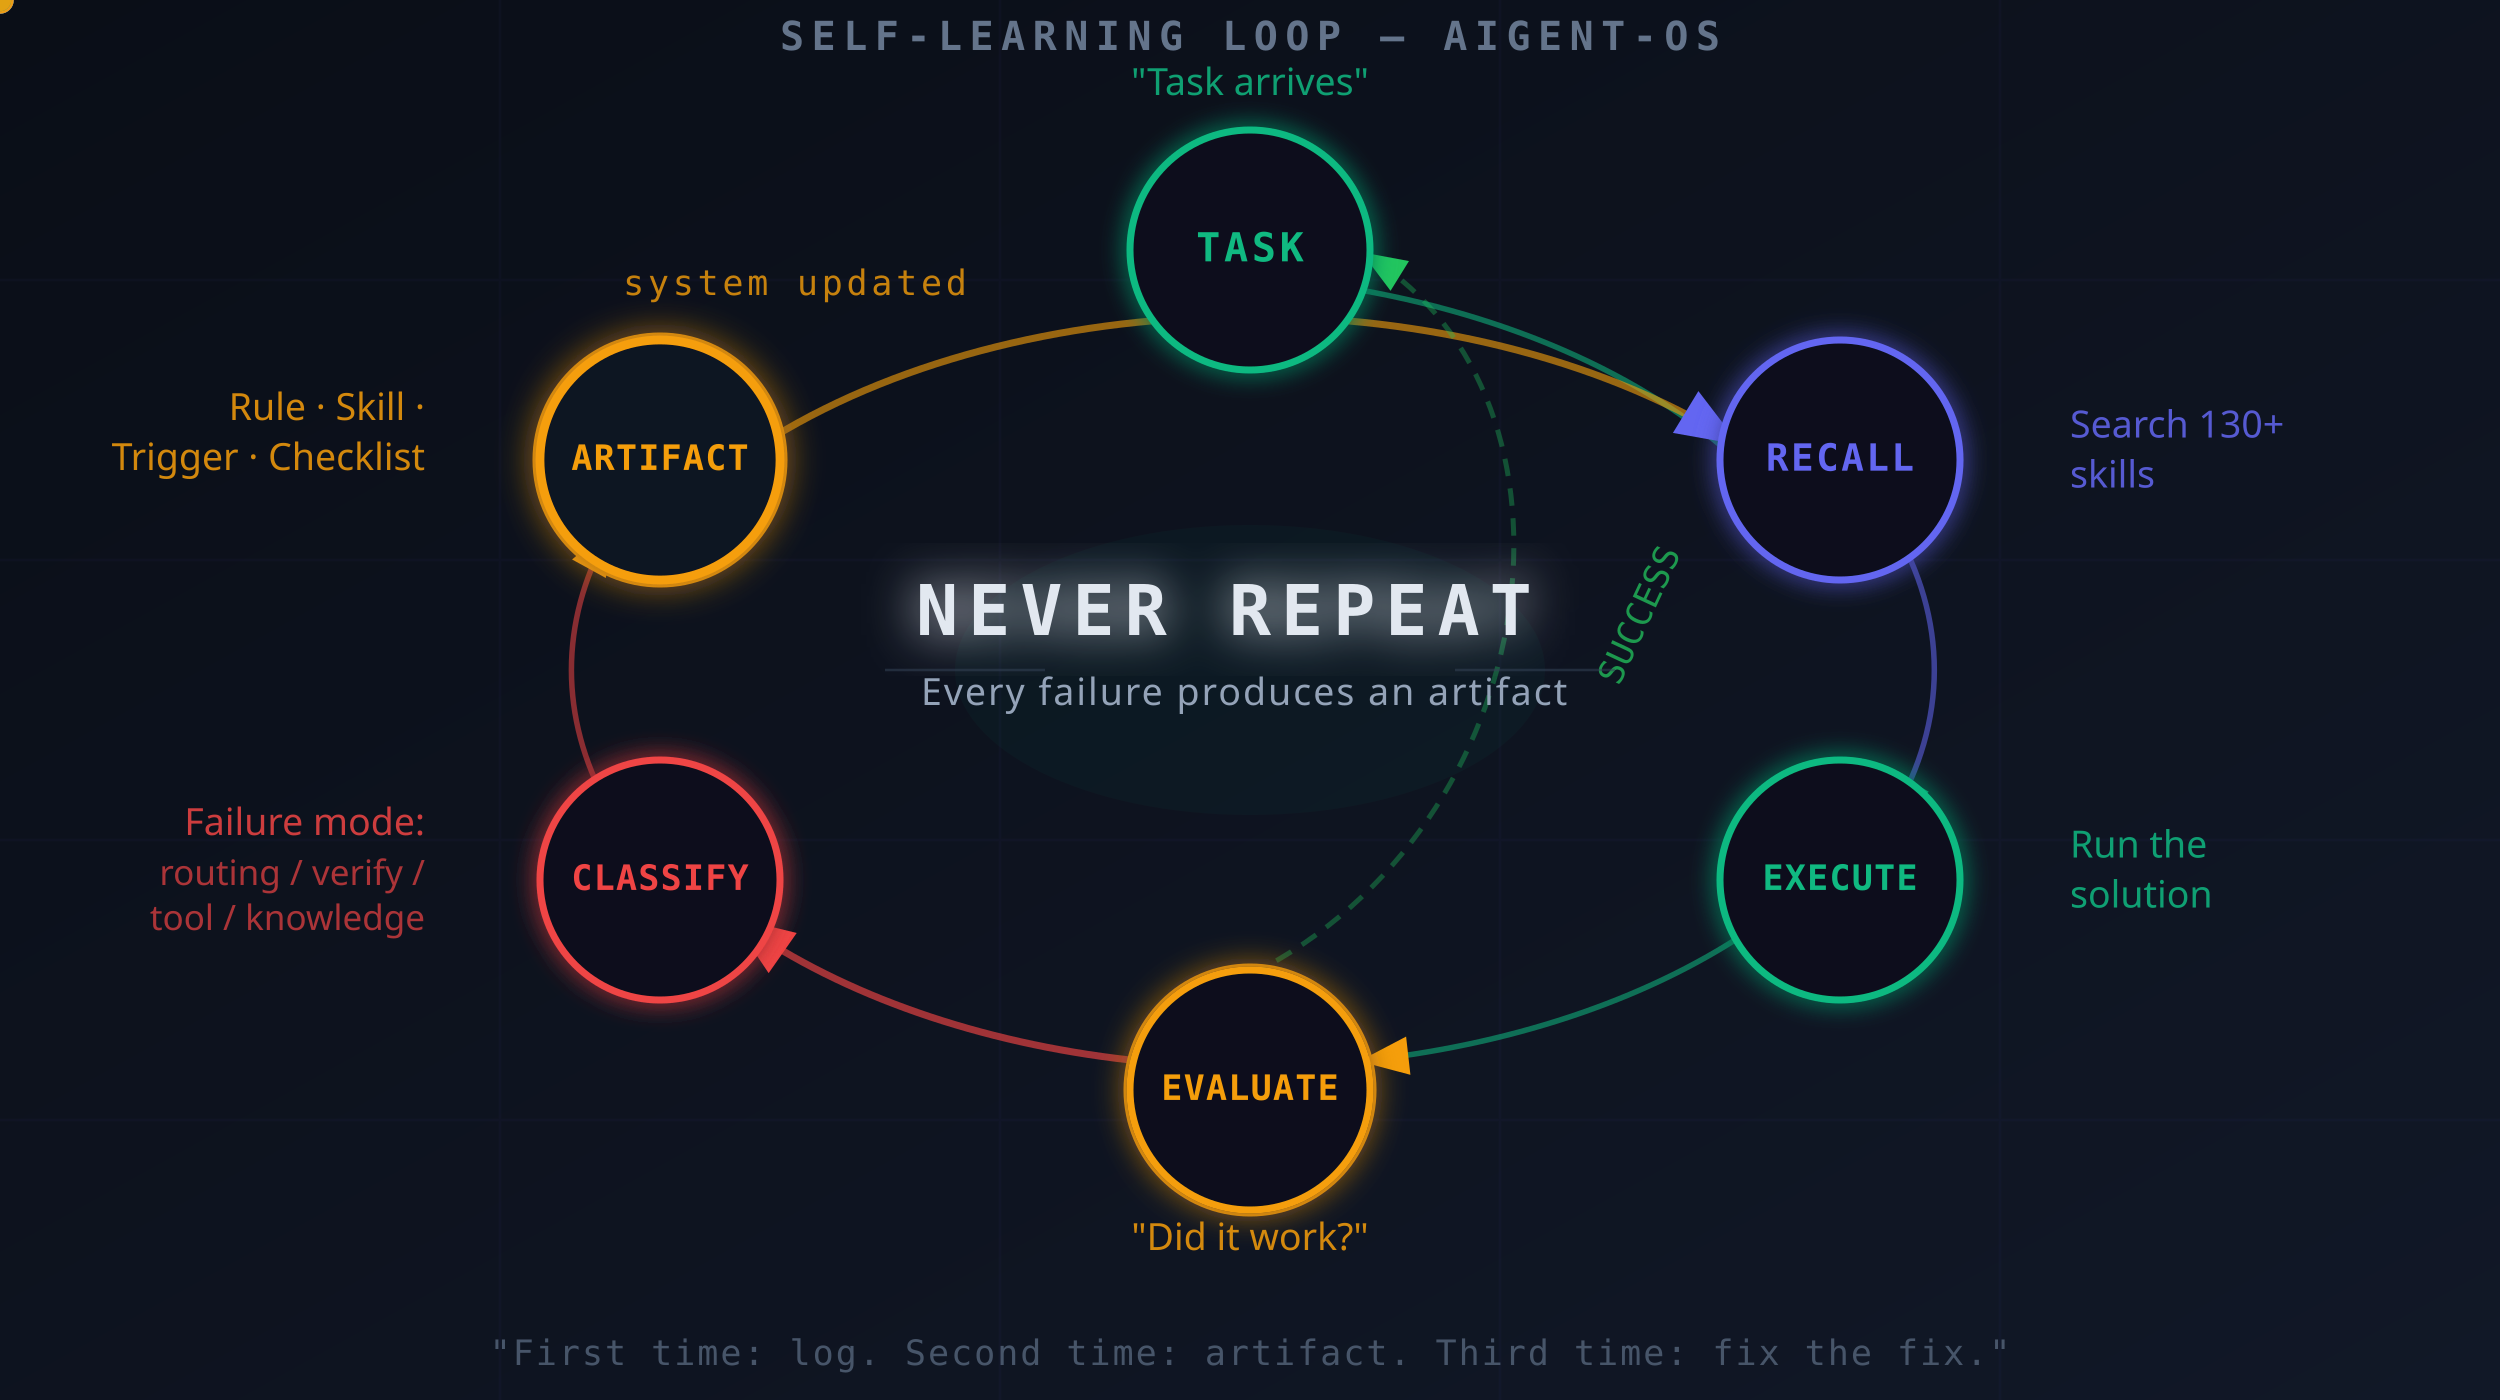
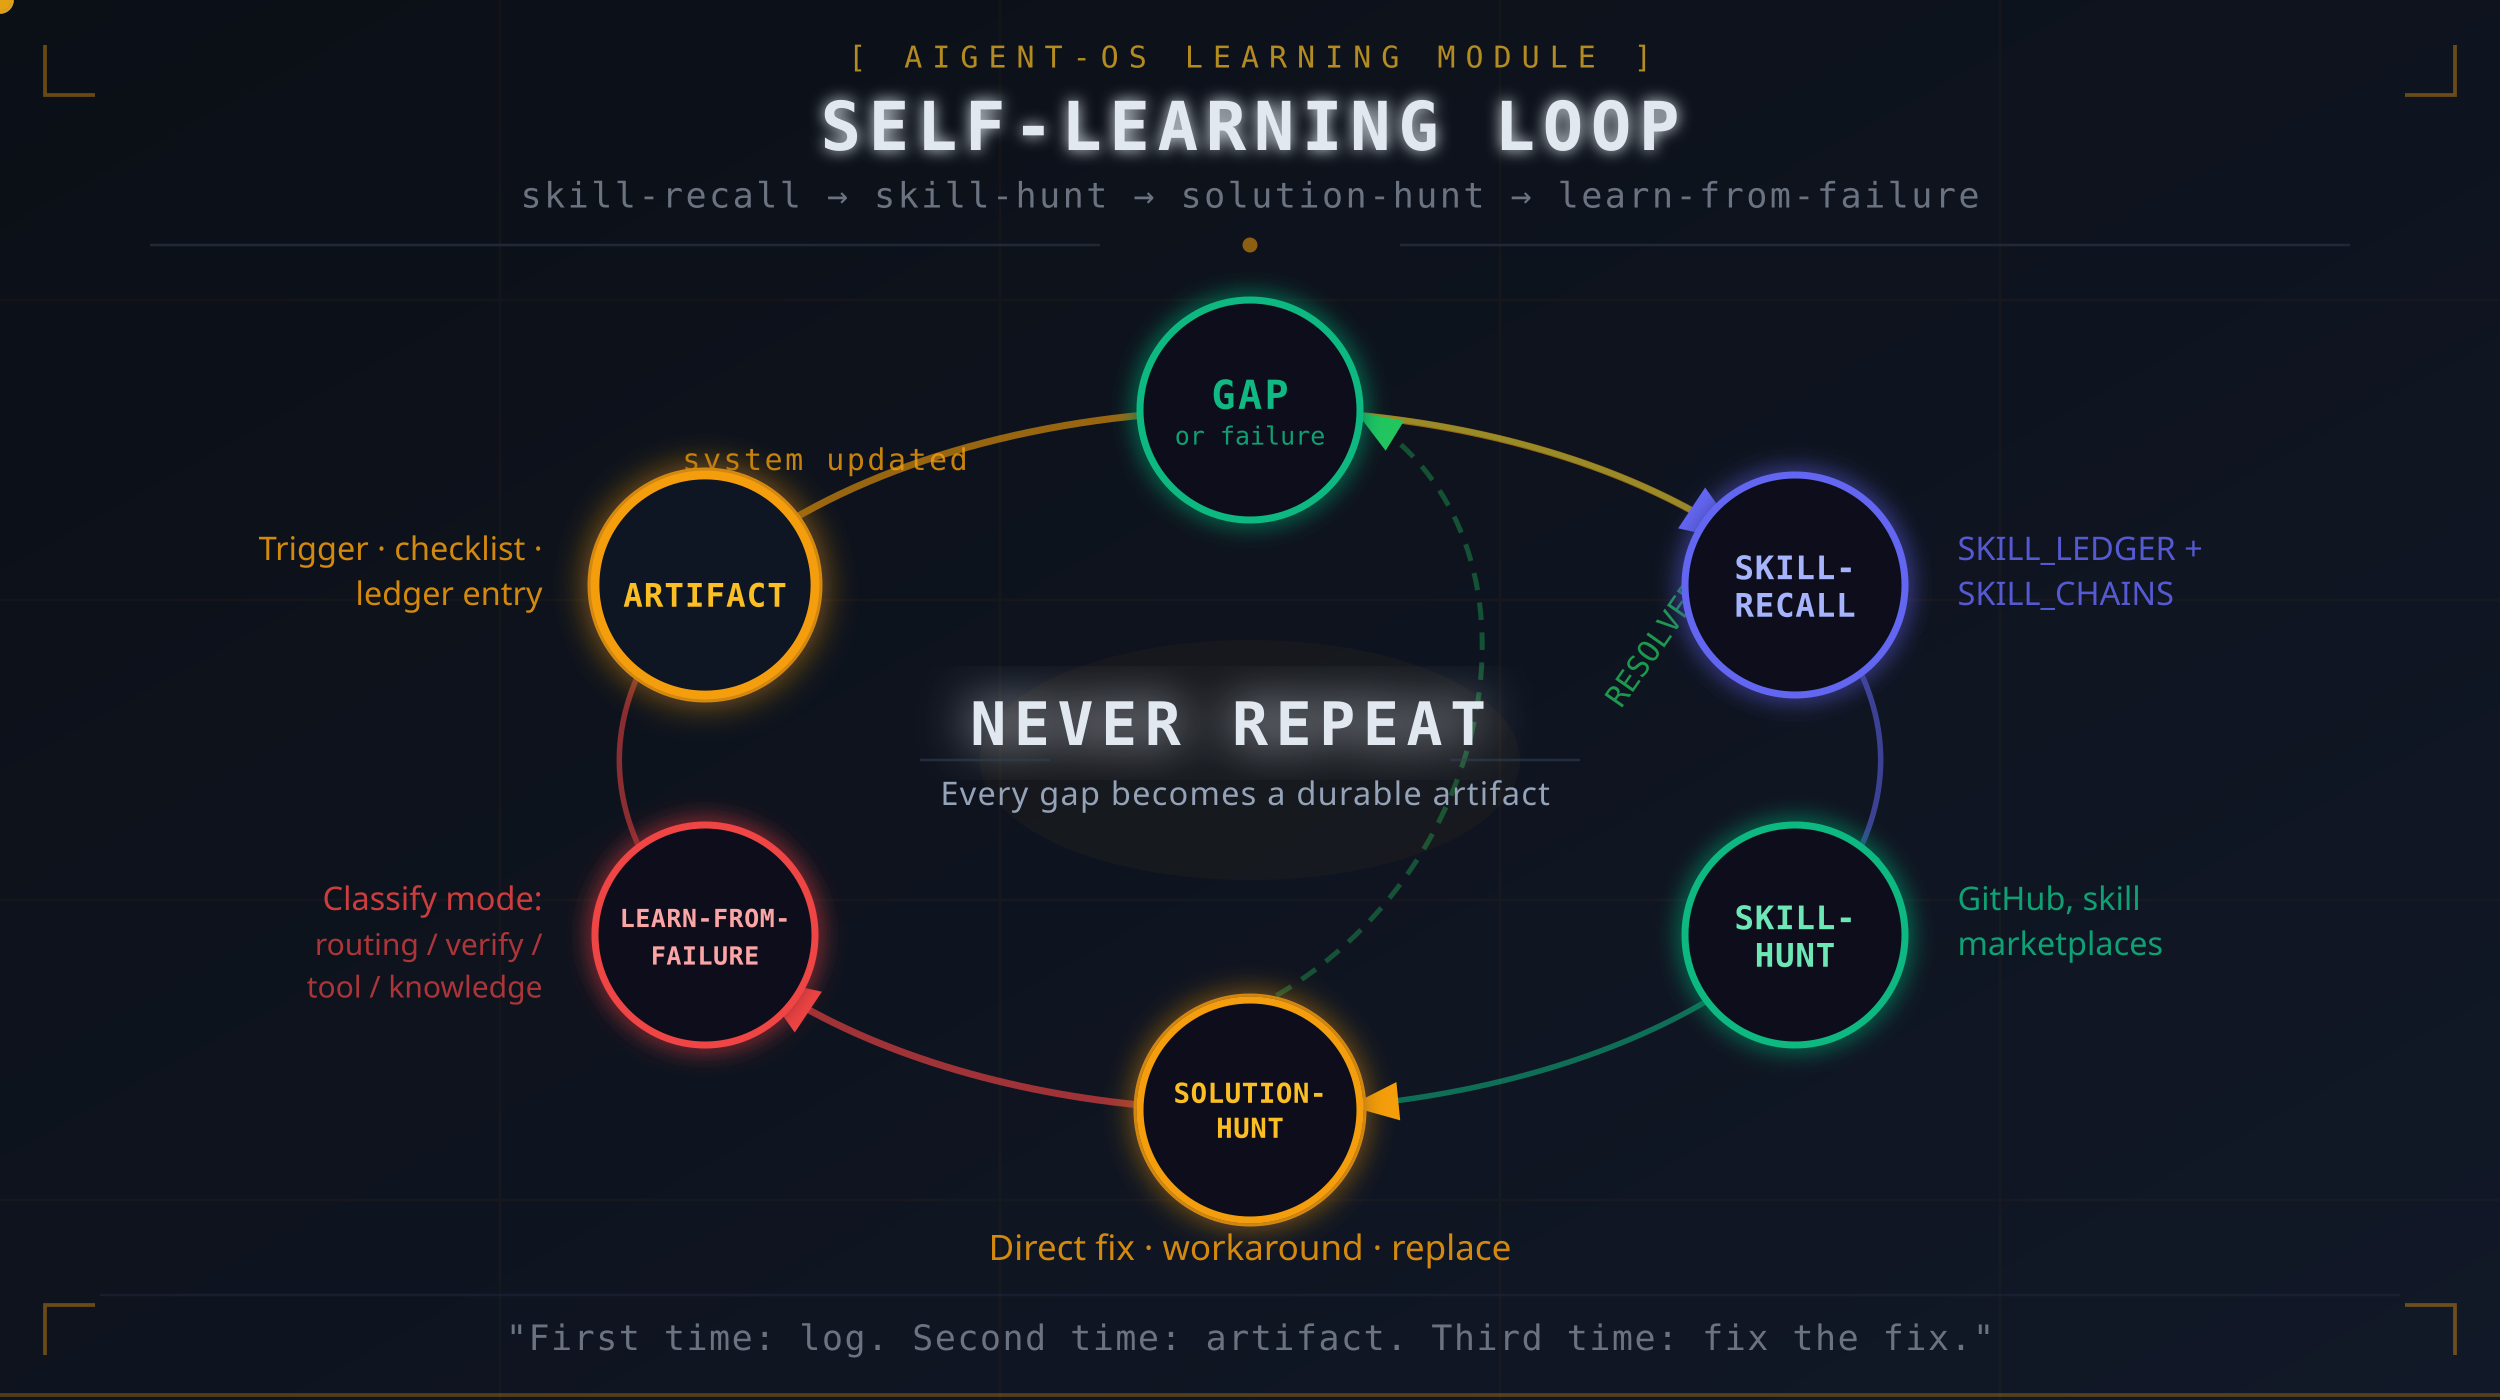
- <svg xmlns="http://www.w3.org/2000/svg" viewBox="0 0 1000 560" width="1000" height="560">
+ <svg xmlns="http://www.w3.org/2000/svg" viewBox="0 0 1000 560" width="1000" height="560" role="img" aria-label="aigent-OS Self-Learning Loop — skill-recall to skill-hunt to solution-hunt to learn-from-failure">
  <defs>
    <linearGradient id="bgGrad" x1="0%" y1="0%" x2="100%" y2="100%">
-       <stop offset="0%" style="stop-color:#0a0e17;stop-opacity:1" />
-       <stop offset="100%" style="stop-color:#111827;stop-opacity:1" />
+       <stop offset="0%" stop-color="#0b0f16" />
+       <stop offset="100%" stop-color="#111827" />
    </linearGradient>
    <filter id="glowTeal" x="-50%" y="-50%" width="200%" height="200%">
      <feGaussianBlur stdDeviation="5" result="blur" />
      <feMerge>
        <feMergeNode in="blur" />
        <feMergeNode in="SourceGraphic" />
      </feMerge>
    </filter>
    <filter id="glowAmber" x="-50%" y="-50%" width="200%" height="200%">
      <feGaussianBlur stdDeviation="6" result="blur" />
      <feMerge>
        <feMergeNode in="blur" />
        <feMergeNode in="SourceGraphic" />
      </feMerge>
    </filter>
    <filter id="glowRed" x="-50%" y="-50%" width="200%" height="200%">
      <feGaussianBlur stdDeviation="5" result="blur" />
      <feMerge>
        <feMergeNode in="blur" />
        <feMergeNode in="SourceGraphic" />
      </feMerge>
    </filter>
    <filter id="glowBlue" x="-50%" y="-50%" width="200%" height="200%">
      <feGaussianBlur stdDeviation="5" result="blur" />
      <feMerge>
        <feMergeNode in="blur" />
        <feMergeNode in="SourceGraphic" />
      </feMerge>
    </filter>
    <filter id="centerGlow" x="-80%" y="-80%" width="260%" height="260%">
      <feGaussianBlur stdDeviation="10" result="blur" />
      <feMerge>
        <feMergeNode in="blur" />
        <feMergeNode in="SourceGraphic" />
      </feMerge>
    </filter>
    <filter id="softGlow" x="-60%" y="-60%" width="220%" height="220%">
      <feGaussianBlur stdDeviation="7" result="blur" />
      <feMerge>
        <feMergeNode in="blur" />
        <feMergeNode in="SourceGraphic" />
      </feMerge>
    </filter>
+     <filter id="glow-title" x="-20%" y="-60%" width="140%" height="220%">
+       <feGaussianBlur stdDeviation="3" result="blur" />
+       <feMerge>
+         <feMergeNode in="blur" />
+         <feMergeNode in="SourceGraphic" />
+       </feMerge>
+     </filter>
    <marker id="arrowTeal" markerWidth="9" markerHeight="9" refX="7" refY="3.5" orient="auto">
      <path d="M0,0 L0,7 L9,3.5 z" fill="#10b981" />
    </marker>
    <marker id="arrowAmber" markerWidth="9" markerHeight="9" refX="7" refY="3.5" orient="auto">
      <path d="M0,0 L0,7 L9,3.5 z" fill="#f59e0b" />
    </marker>
    <marker id="arrowRed" markerWidth="9" markerHeight="9" refX="7" refY="3.5" orient="auto">
      <path d="M0,0 L0,7 L9,3.5 z" fill="#ef4444" />
    </marker>
    <marker id="arrowGreen" markerWidth="9" markerHeight="9" refX="7" refY="3.5" orient="auto">
      <path d="M0,0 L0,7 L9,3.5 z" fill="#22c55e" />
    </marker>
    <marker id="arrowBlue" markerWidth="9" markerHeight="9" refX="7" refY="3.5" orient="auto">
      <path d="M0,0 L0,7 L9,3.5 z" fill="#6366f1" />
    </marker>
  </defs>
-   <style>
-     @keyframes centerBreath {
-       0%, 100% { opacity: 0.8; }
-       50%       { opacity: 1;   }
-     }
-   </style>
  <rect width="1000" height="560" fill="url(#bgGrad)" />
-   <g opacity="0.035" stroke="#6366f1" stroke-width="1" fill="none">
-     <line x1="0" y1="112" x2="1000" y2="112" />
-     <line x1="0" y1="224" x2="1000" y2="224" />
-     <line x1="0" y1="336" x2="1000" y2="336" />
-     <line x1="0" y1="448" x2="1000" y2="448" />
+   <g opacity="0.035" stroke="#f59e0b" stroke-width="1" fill="none">
+     <line x1="0" y1="120" x2="1000" y2="120" />
+     <line x1="0" y1="240" x2="1000" y2="240" />
+     <line x1="0" y1="360" x2="1000" y2="360" />
+     <line x1="0" y1="480" x2="1000" y2="480" />
    <line x1="200" y1="0" x2="200" y2="560" />
    <line x1="400" y1="0" x2="400" y2="560" />
    <line x1="600" y1="0" x2="600" y2="560" />
    <line x1="800" y1="0" x2="800" y2="560" />
  </g>
-   <path id="mainLoopPath" d="M 500,100            A 272,168 0 0 1 736,184            A 272,168 0 0 1 736,352            A 272,168 0 0 1 500,436            A 272,168 0 0 1 264,352            A 272,168 0 0 1 264,184            A 272,168 0 0 1 500,100 Z" fill="none" stroke="none" />
-   <path id="failBranchPath" d="M 500,436            A 272,168 0 0 1 264,352            A 272,168 0 0 1 264,184" fill="none" stroke="none" />
-   <path id="successShortcut" d="M 500,390 C 620,330 640,160 548,103" fill="none" stroke="none" />
-   <path id="updateArcPath" d="M 264,184 A 272,168 0 0 1 500,100 A 272,168 0 0 1 736,184" fill="none" stroke="none" />
-   <path d="M 544,116 A 272,168 0 0 1 703,192" fill="none" stroke="#10b981" stroke-width="2.2" stroke-opacity="0.55" marker-end="url(#arrowBlue)" />
-   <path d="M 757,210 A 272,168 0 0 1 757,326" fill="none" stroke="#6366f1" stroke-width="2.2" stroke-opacity="0.55" marker-end="url(#arrowTeal)" />
-   <path d="M 703,370 A 272,168 0 0 1 548,424" fill="none" stroke="#10b981" stroke-width="2.2" stroke-opacity="0.55" marker-end="url(#arrowAmber)" />
-   <path d="M 452,424 A 272,168 0 0 1 297,370" fill="none" stroke="#ef4444" stroke-width="2.8" stroke-opacity="0.65" marker-end="url(#arrowRed)" />
-   <path d="M 243,322 A 272,168 0 0 1 243,214" fill="none" stroke="#ef4444" stroke-width="2.2" stroke-opacity="0.55" marker-end="url(#arrowAmber)" />
-   <path d="M 309,175 A 272,168 0 0 1 691,175" fill="none" stroke="#f59e0b" stroke-width="2.8" stroke-opacity="0.6" marker-end="url(#arrowBlue)" />
-   <path d="M 500,390 C 620,330 640,160 548,103" fill="none" stroke="#22c55e" stroke-width="2" stroke-opacity="0.35" stroke-dasharray="7,5" marker-end="url(#arrowGreen)">
+   <text x="500" y="27" text-anchor="middle" font-family="monospace" font-size="12" fill="#fbbf24" letter-spacing="4" opacity="0.7">[ AIGENT-OS LEARNING MODULE ]</text>
+   <text x="500" y="60" text-anchor="middle" font-family="monospace" font-size="27" font-weight="bold" fill="#e2e8f0" letter-spacing="3" filter="url(#glow-title)">SELF-LEARNING LOOP</text>
+   <text x="500" y="83" text-anchor="middle" font-family="monospace" font-size="14" fill="#6b7280" letter-spacing="1">skill-recall → skill-hunt → solution-hunt → learn-from-failure</text>
+   <line x1="60" y1="98" x2="440" y2="98" stroke="#1f2937" stroke-width="1" />
+   <circle cx="500" cy="98" r="3" fill="#f59e0b" opacity="0.55" />
+   <line x1="560" y1="98" x2="940" y2="98" stroke="#1f2937" stroke-width="1" />
+   <path id="mainLoopPath" d="M 500,164            A 252,140 0 0 1 718,234            A 252,140 0 0 1 718,374            A 252,140 0 0 1 500,444            A 252,140 0 0 1 282,374            A 252,140 0 0 1 282,234            A 252,140 0 0 1 500,164 Z" fill="none" stroke="none" />
+   <path id="failBranchPath" d="M 500,444            A 252,140 0 0 1 282,374            A 252,140 0 0 1 282,234" fill="none" stroke="none" />
+   <path id="successShortcut" d="M 500,404 C 602,353 624,215 546,167" fill="none" stroke="none" />
+   <path id="updateArcPath" d="M 282,234 A 252,140 0 0 1 500,164 A 252,140 0 0 1 718,234" fill="none" stroke="none" />
+   <path d="M 544,166 A 252,140 0 0 1 693,214" fill="none" stroke="#10b981" stroke-width="2.2" stroke-opacity="0.55" marker-end="url(#arrowBlue)" />
+   <path d="M 737,256 A 252,140 0 0 1 737,352" fill="none" stroke="#6366f1" stroke-width="2.2" stroke-opacity="0.55" marker-end="url(#arrowTeal)" />
+   <path d="M 693,394 A 252,140 0 0 1 544,442" fill="none" stroke="#10b981" stroke-width="2.2" stroke-opacity="0.55" marker-end="url(#arrowAmber)" />
+   <path d="M 456,442 A 252,140 0 0 1 307,394" fill="none" stroke="#ef4444" stroke-width="2.8" stroke-opacity="0.65" marker-end="url(#arrowRed)" />
+   <path d="M 263,352 A 252,140 0 0 1 263,256" fill="none" stroke="#ef4444" stroke-width="2.2" stroke-opacity="0.55" marker-end="url(#arrowAmber)" />
+   <path d="M 307,214 A 252,140 0 0 1 693,214" fill="none" stroke="#f59e0b" stroke-width="2.8" stroke-opacity="0.6" marker-end="url(#arrowBlue)" />
+   <path d="M 500,404 C 602,353 624,215 546,167" fill="none" stroke="#22c55e" stroke-width="2" stroke-opacity="0.35" stroke-dasharray="7,5" marker-end="url(#arrowGreen)">
    <animate attributeName="stroke-opacity" values="0.2;0.65;0.65;0.2" dur="4.5s" repeatCount="indefinite" />
  </path>
-   <text x="318" y="118" text-anchor="middle" font-family="monospace" font-size="14" fill="#f59e0b" fill-opacity="0.8" letter-spacing="1.5">system updated</text>
-   <text x="660" y="248" text-anchor="middle" font-family="monospace" font-size="14" fill="#22c55e" fill-opacity="0.75" transform="rotate(-65, 660, 248)">SUCCESS</text>
+   <text x="330" y="188" text-anchor="middle" font-family="monospace" font-size="12" fill="#f59e0b" fill-opacity="0.8" letter-spacing="1">system updated</text>
+   <text x="665" y="260" text-anchor="middle" font-family="monospace" font-size="12" fill="#22c55e" fill-opacity="0.75" transform="rotate(-55, 665, 260)">RESOLVED</text>
  <circle r="5.5" fill="#10b981" opacity="0.9">
    <animateMotion dur="10s" repeatCount="indefinite" begin="0s">
      <mpath href="#mainLoopPath" />
    </animateMotion>
  </circle>
  <circle r="5.5" fill="#6366f1" opacity="0.9">
    <animateMotion dur="10s" repeatCount="indefinite" begin="-3.33s">
      <mpath href="#mainLoopPath" />
    </animateMotion>
  </circle>
  <circle r="4.5" fill="#10b981" opacity="0.55">
    <animateMotion dur="10s" repeatCount="indefinite" begin="-6.66s">
      <mpath href="#mainLoopPath" />
    </animateMotion>
  </circle>
  <circle r="5.5" fill="#f59e0b" opacity="0.95">
    <animateMotion dur="5.5s" repeatCount="indefinite" begin="0s">
      <mpath href="#failBranchPath" />
    </animateMotion>
  </circle>
  <circle r="4.5" fill="#ef4444" opacity="0.8">
    <animateMotion dur="5.5s" repeatCount="indefinite" begin="-2.75s">
      <mpath href="#failBranchPath" />
    </animateMotion>
  </circle>
  <circle r="4.5" fill="#22c55e" opacity="0.9">
    <animateMotion dur="3.8s" repeatCount="indefinite" begin="0s">
      <mpath href="#successShortcut" />
    </animateMotion>
  </circle>
  <circle r="3.5" fill="#22c55e" opacity="0.6">
    <animateMotion dur="3.8s" repeatCount="indefinite" begin="-1.9s">
      <mpath href="#successShortcut" />
    </animateMotion>
  </circle>
  <circle r="4.5" fill="#f59e0b" opacity="0.9">
    <animateMotion dur="4.5s" repeatCount="indefinite" begin="-1.2s">
      <mpath href="#updateArcPath" />
    </animateMotion>
  </circle>
-   <circle cx="264" cy="184" r="50" fill="none" stroke="#f59e0b" stroke-width="2">
-     <animate attributeName="r" values="50;74" dur="2.2s" repeatCount="indefinite" />
+   <circle cx="282" cy="234" r="46" fill="none" stroke="#f59e0b" stroke-width="2">
+     <animate attributeName="r" values="46;66" dur="2.2s" repeatCount="indefinite" />
    <animate attributeName="opacity" values="0.75;0" dur="2.2s" repeatCount="indefinite" />
  </circle>
-   <circle cx="264" cy="184" r="50" fill="none" stroke="#f59e0b" stroke-width="1.2">
-     <animate attributeName="r" values="50;74" dur="2.2s" begin="-1.1s" repeatCount="indefinite" />
+   <circle cx="282" cy="234" r="46" fill="none" stroke="#f59e0b" stroke-width="1.2">
+     <animate attributeName="r" values="46;66" dur="2.2s" begin="-1.1s" repeatCount="indefinite" />
    <animate attributeName="opacity" values="0.5;0" dur="2.2s" begin="-1.1s" repeatCount="indefinite" />
  </circle>
-   <circle cx="500" cy="436" r="50" fill="none" stroke="#f59e0b" stroke-width="1.2">
-     <animate attributeName="r" values="50;72" dur="3.2s" repeatCount="indefinite" />
+   <circle cx="500" cy="444" r="46" fill="none" stroke="#f59e0b" stroke-width="1.2">
+     <animate attributeName="r" values="46;64" dur="3.2s" repeatCount="indefinite" />
    <animate attributeName="opacity" values="0.45;0" dur="3.2s" repeatCount="indefinite" />
  </circle>
-   <circle cx="500" cy="100" r="48" fill="#0a0f1a" stroke="#10b981" stroke-width="2.8" filter="url(#glowTeal)" />
-   <circle cx="736" cy="184" r="48" fill="#0a0f1a" stroke="#6366f1" stroke-width="2.8" filter="url(#glowBlue)" />
-   <circle cx="736" cy="352" r="48" fill="#0a0f1a" stroke="#10b981" stroke-width="2.8" filter="url(#glowTeal)" />
-   <circle cx="500" cy="436" r="48" fill="#0a0f1a" stroke="#f59e0b" stroke-width="2.8" filter="url(#glowAmber)" />
-   <circle cx="264" cy="352" r="48" fill="#0a0f1a" stroke="#ef4444" stroke-width="2.8" filter="url(#glowRed)" />
-   <circle cx="264" cy="184" r="48" fill="#0d1221" stroke="#f59e0b" stroke-width="3.5" filter="url(#softGlow)">
+   <circle cx="500" cy="164" r="44" fill="#0a0f1a" stroke="#10b981" stroke-width="2.8" filter="url(#glowTeal)" />
+   <circle cx="718" cy="234" r="44" fill="#0a0f1a" stroke="#6366f1" stroke-width="2.8" filter="url(#glowBlue)" />
+   <circle cx="718" cy="374" r="44" fill="#0a0f1a" stroke="#10b981" stroke-width="2.8" filter="url(#glowTeal)" />
+   <circle cx="500" cy="444" r="44" fill="#0a0f1a" stroke="#f59e0b" stroke-width="2.8" filter="url(#glowAmber)" />
+   <circle cx="282" cy="374" r="44" fill="#0a0f1a" stroke="#ef4444" stroke-width="2.8" filter="url(#glowRed)" />
+   <circle cx="282" cy="234" r="44" fill="#0d1221" stroke="#f59e0b" stroke-width="3.5" filter="url(#softGlow)">
    <animate attributeName="stroke-width" values="3.5;5.5;3.5" dur="2.2s" repeatCount="indefinite" />
  </circle>
-   <text x="500" y="100" text-anchor="middle" dominant-baseline="middle" font-family="monospace" font-size="16" font-weight="bold" fill="#10b981" letter-spacing="1.5">TASK</text>
-   <text x="736" y="184" text-anchor="middle" dominant-baseline="middle" font-family="monospace" font-size="15" font-weight="bold" fill="#6366f1" letter-spacing="1">RECALL</text>
-   <text x="736" y="352" text-anchor="middle" dominant-baseline="middle" font-family="monospace" font-size="14" font-weight="bold" fill="#10b981" letter-spacing="0.5">EXECUTE</text>
-   <text x="500" y="436" text-anchor="middle" dominant-baseline="middle" font-family="monospace" font-size="14" font-weight="bold" fill="#f59e0b" letter-spacing="0.5">EVALUATE</text>
-   <text x="264" y="352" text-anchor="middle" dominant-baseline="middle" font-family="monospace" font-size="14" font-weight="bold" fill="#ef4444" letter-spacing="0.5">CLASSIFY</text>
-   <text x="264" y="184" text-anchor="middle" dominant-baseline="middle" font-family="monospace" font-size="14" font-weight="bold" fill="#f59e0b" letter-spacing="0.5">ARTIFACT</text>
-   <text x="500" y="38" text-anchor="middle" font-family="sans-serif" font-size="15" fill="#10b981" fill-opacity="0.85">
-     "Task arrives"
-   </text>
-   <text x="828" y="175" text-anchor="start" font-family="sans-serif" font-size="15" fill="#6366f1" fill-opacity="0.85">Search 130+</text>
-   <text x="828" y="195" text-anchor="start" font-family="sans-serif" font-size="15" fill="#6366f1" fill-opacity="0.85">skills</text>
-   <text x="828" y="343" text-anchor="start" font-family="sans-serif" font-size="15" fill="#10b981" fill-opacity="0.85">Run the</text>
-   <text x="828" y="363" text-anchor="start" font-family="sans-serif" font-size="15" fill="#10b981" fill-opacity="0.85">solution</text>
-   <text x="500" y="500" text-anchor="middle" font-family="sans-serif" font-size="15" fill="#f59e0b" fill-opacity="0.85">
-     "Did it work?"
-   </text>
-   <text x="170" y="334" text-anchor="end" font-family="sans-serif" font-size="15" fill="#ef4444" fill-opacity="0.85">Failure mode:</text>
-   <text x="170" y="354" text-anchor="end" font-family="sans-serif" font-size="14" fill="#ef4444" fill-opacity="0.7">routing / verify /</text>
-   <text x="170" y="372" text-anchor="end" font-family="sans-serif" font-size="14" fill="#ef4444" fill-opacity="0.7">tool / knowledge</text>
-   <text x="170" y="168" text-anchor="end" font-family="sans-serif" font-size="15" fill="#f59e0b" fill-opacity="0.85">Rule · Skill ·</text>
-   <text x="170" y="188" text-anchor="end" font-family="sans-serif" font-size="15" fill="#f59e0b" fill-opacity="0.85">Trigger · Checklist</text>
-   <ellipse cx="500" cy="268" rx="118" ry="58" fill="#10b981" fill-opacity="0.04">
-     <animate attributeName="rx" values="118;132;118" dur="4s" repeatCount="indefinite" />
-     <animate attributeName="ry" values="58;68;58" dur="4s" repeatCount="indefinite" />
+   <text x="500" y="159" text-anchor="middle" dominant-baseline="middle" font-family="monospace" font-size="16" font-weight="bold" fill="#10b981" letter-spacing="1">GAP</text>
+   <text x="500" y="175" text-anchor="middle" dominant-baseline="middle" font-family="monospace" font-size="10" fill="#10b981" opacity="0.85">or failure</text>
+   <text x="718" y="228" text-anchor="middle" dominant-baseline="middle" font-family="monospace" font-size="13" font-weight="bold" fill="#a5b4fc" letter-spacing="0.3">SKILL-</text>
+   <text x="718" y="243" text-anchor="middle" dominant-baseline="middle" font-family="monospace" font-size="13" font-weight="bold" fill="#a5b4fc" letter-spacing="0.3">RECALL</text>
+   <text x="718" y="368" text-anchor="middle" dominant-baseline="middle" font-family="monospace" font-size="13" font-weight="bold" fill="#6ee7b7" letter-spacing="0.3">SKILL-</text>
+   <text x="718" y="383" text-anchor="middle" dominant-baseline="middle" font-family="monospace" font-size="13" font-weight="bold" fill="#6ee7b7" letter-spacing="0.3">HUNT</text>
+   <text x="500" y="438" text-anchor="middle" dominant-baseline="middle" font-family="monospace" font-size="11" font-weight="bold" fill="#fbbf24" letter-spacing="0.2">SOLUTION-</text>
+   <text x="500" y="452" text-anchor="middle" dominant-baseline="middle" font-family="monospace" font-size="11" font-weight="bold" fill="#fbbf24" letter-spacing="0.2">HUNT</text>
+   <text x="282" y="368" text-anchor="middle" dominant-baseline="middle" font-family="monospace" font-size="10" font-weight="bold" fill="#fca5a5" letter-spacing="0.2">LEARN-FROM-</text>
+   <text x="282" y="383" text-anchor="middle" dominant-baseline="middle" font-family="monospace" font-size="10" font-weight="bold" fill="#fca5a5" letter-spacing="0.2">FAILURE</text>
+   <text x="282" y="239" text-anchor="middle" dominant-baseline="middle" font-family="monospace" font-size="13" font-weight="bold" fill="#fbbf24" letter-spacing="0.4">ARTIFACT</text>
+   <text x="783" y="224" text-anchor="start" font-family="sans-serif" font-size="13" fill="#6366f1" fill-opacity="0.85">SKILL_LEDGER +</text>
+   <text x="783" y="242" text-anchor="start" font-family="sans-serif" font-size="13" fill="#6366f1" fill-opacity="0.85">SKILL_CHAINS</text>
+   <text x="783" y="364" text-anchor="start" font-family="sans-serif" font-size="13" fill="#10b981" fill-opacity="0.85">GitHub, skill</text>
+   <text x="783" y="382" text-anchor="start" font-family="sans-serif" font-size="13" fill="#10b981" fill-opacity="0.85">marketplaces</text>
+   <text x="500" y="504" text-anchor="middle" font-family="sans-serif" font-size="14" fill="#f59e0b" fill-opacity="0.85">Direct fix · workaround · replace</text>
+   <text x="217" y="364" text-anchor="end" font-family="sans-serif" font-size="13" fill="#ef4444" fill-opacity="0.85">Classify mode:</text>
+   <text x="217" y="382" text-anchor="end" font-family="sans-serif" font-size="12" fill="#ef4444" fill-opacity="0.7">routing / verify /</text>
+   <text x="217" y="399" text-anchor="end" font-family="sans-serif" font-size="12" fill="#ef4444" fill-opacity="0.7">tool / knowledge</text>
+   <text x="217" y="224" text-anchor="end" font-family="sans-serif" font-size="13" fill="#f59e0b" fill-opacity="0.85">Trigger · checklist ·</text>
+   <text x="217" y="242" text-anchor="end" font-family="sans-serif" font-size="13" fill="#f59e0b" fill-opacity="0.85">ledger entry</text>
+   <ellipse cx="500" cy="304" rx="108" ry="48" fill="#f59e0b" fill-opacity="0.04">
+     <animate attributeName="rx" values="108;120;108" dur="4s" repeatCount="indefinite" />
+     <animate attributeName="ry" values="48;56;48" dur="4s" repeatCount="indefinite" />
    <animate attributeName="fill-opacity" values="0.03;0.08;0.03" dur="4s" repeatCount="indefinite" />
  </ellipse>
-   <text x="500" y="254" text-anchor="middle" font-family="monospace" font-size="28" font-weight="bold" fill="#e2e8f0" letter-spacing="4" filter="url(#centerGlow)">
+   <text x="500" y="298" text-anchor="middle" font-family="monospace" font-size="24" font-weight="bold" fill="#e2e8f0" letter-spacing="3" filter="url(#centerGlow)">
    NEVER REPEAT
    <animate attributeName="fill-opacity" values="0.78;1;0.78" dur="4s" repeatCount="indefinite" />
  </text>
-   <text x="500" y="282" text-anchor="middle" font-family="sans-serif" font-size="15" fill="#94a3b8" letter-spacing="0.8">
-     Every failure produces an artifact
+   <text x="500" y="322" text-anchor="middle" font-family="sans-serif" font-size="13" fill="#94a3b8" letter-spacing="0.5">
+     Every gap becomes a durable artifact
    <animate attributeName="fill-opacity" values="0.55;0.88;0.55" dur="4s" repeatCount="indefinite" />
  </text>
-   <line x1="354" y1="268" x2="418" y2="268" stroke="#334155" stroke-width="1" opacity="0.55" />
-   <line x1="582" y1="268" x2="646" y2="268" stroke="#334155" stroke-width="1" opacity="0.55" />
-   <text x="500" y="20" text-anchor="middle" font-family="monospace" font-size="16" font-weight="bold" fill="#64748b" letter-spacing="3">
-     SELF-LEARNING LOOP — AIGENT-OS
+   <line x1="368" y1="304" x2="420" y2="304" stroke="#334155" stroke-width="1" opacity="0.55" />
+   <line x1="580" y1="304" x2="632" y2="304" stroke="#334155" stroke-width="1" opacity="0.55" />
+   <line x1="40" y1="518" x2="960" y2="518" stroke="#1e2538" stroke-width="1" opacity="0.6" />
+   <text x="500" y="540" text-anchor="middle" font-family="monospace" font-size="14" fill="#6b7280" letter-spacing="0.6">
+     "First time: log. Second time: artifact. Third time: fix the fix."
  </text>
-   <text x="500" y="546" text-anchor="middle" font-family="monospace" font-size="14" fill="#475569" letter-spacing="0.8">
-     "First time: log.  Second time: artifact.  Third time: fix the fix."
-   </text>
+   <line x1="0" y1="558" x2="1000" y2="558" stroke="#f59e0b" stroke-width="1.5" opacity="0.3" />
+   <path d="M 18 18 L 18 38 L 38 38" fill="none" stroke="#f59e0b" stroke-width="1.5" opacity="0.4" />
+   <path d="M 982 18 L 982 38 L 962 38" fill="none" stroke="#f59e0b" stroke-width="1.5" opacity="0.4" />
+   <path d="M 18 542 L 18 522 L 38 522" fill="none" stroke="#f59e0b" stroke-width="1.5" opacity="0.4" />
+   <path d="M 982 542 L 982 522 L 962 522" fill="none" stroke="#f59e0b" stroke-width="1.5" opacity="0.4" />
</svg>
